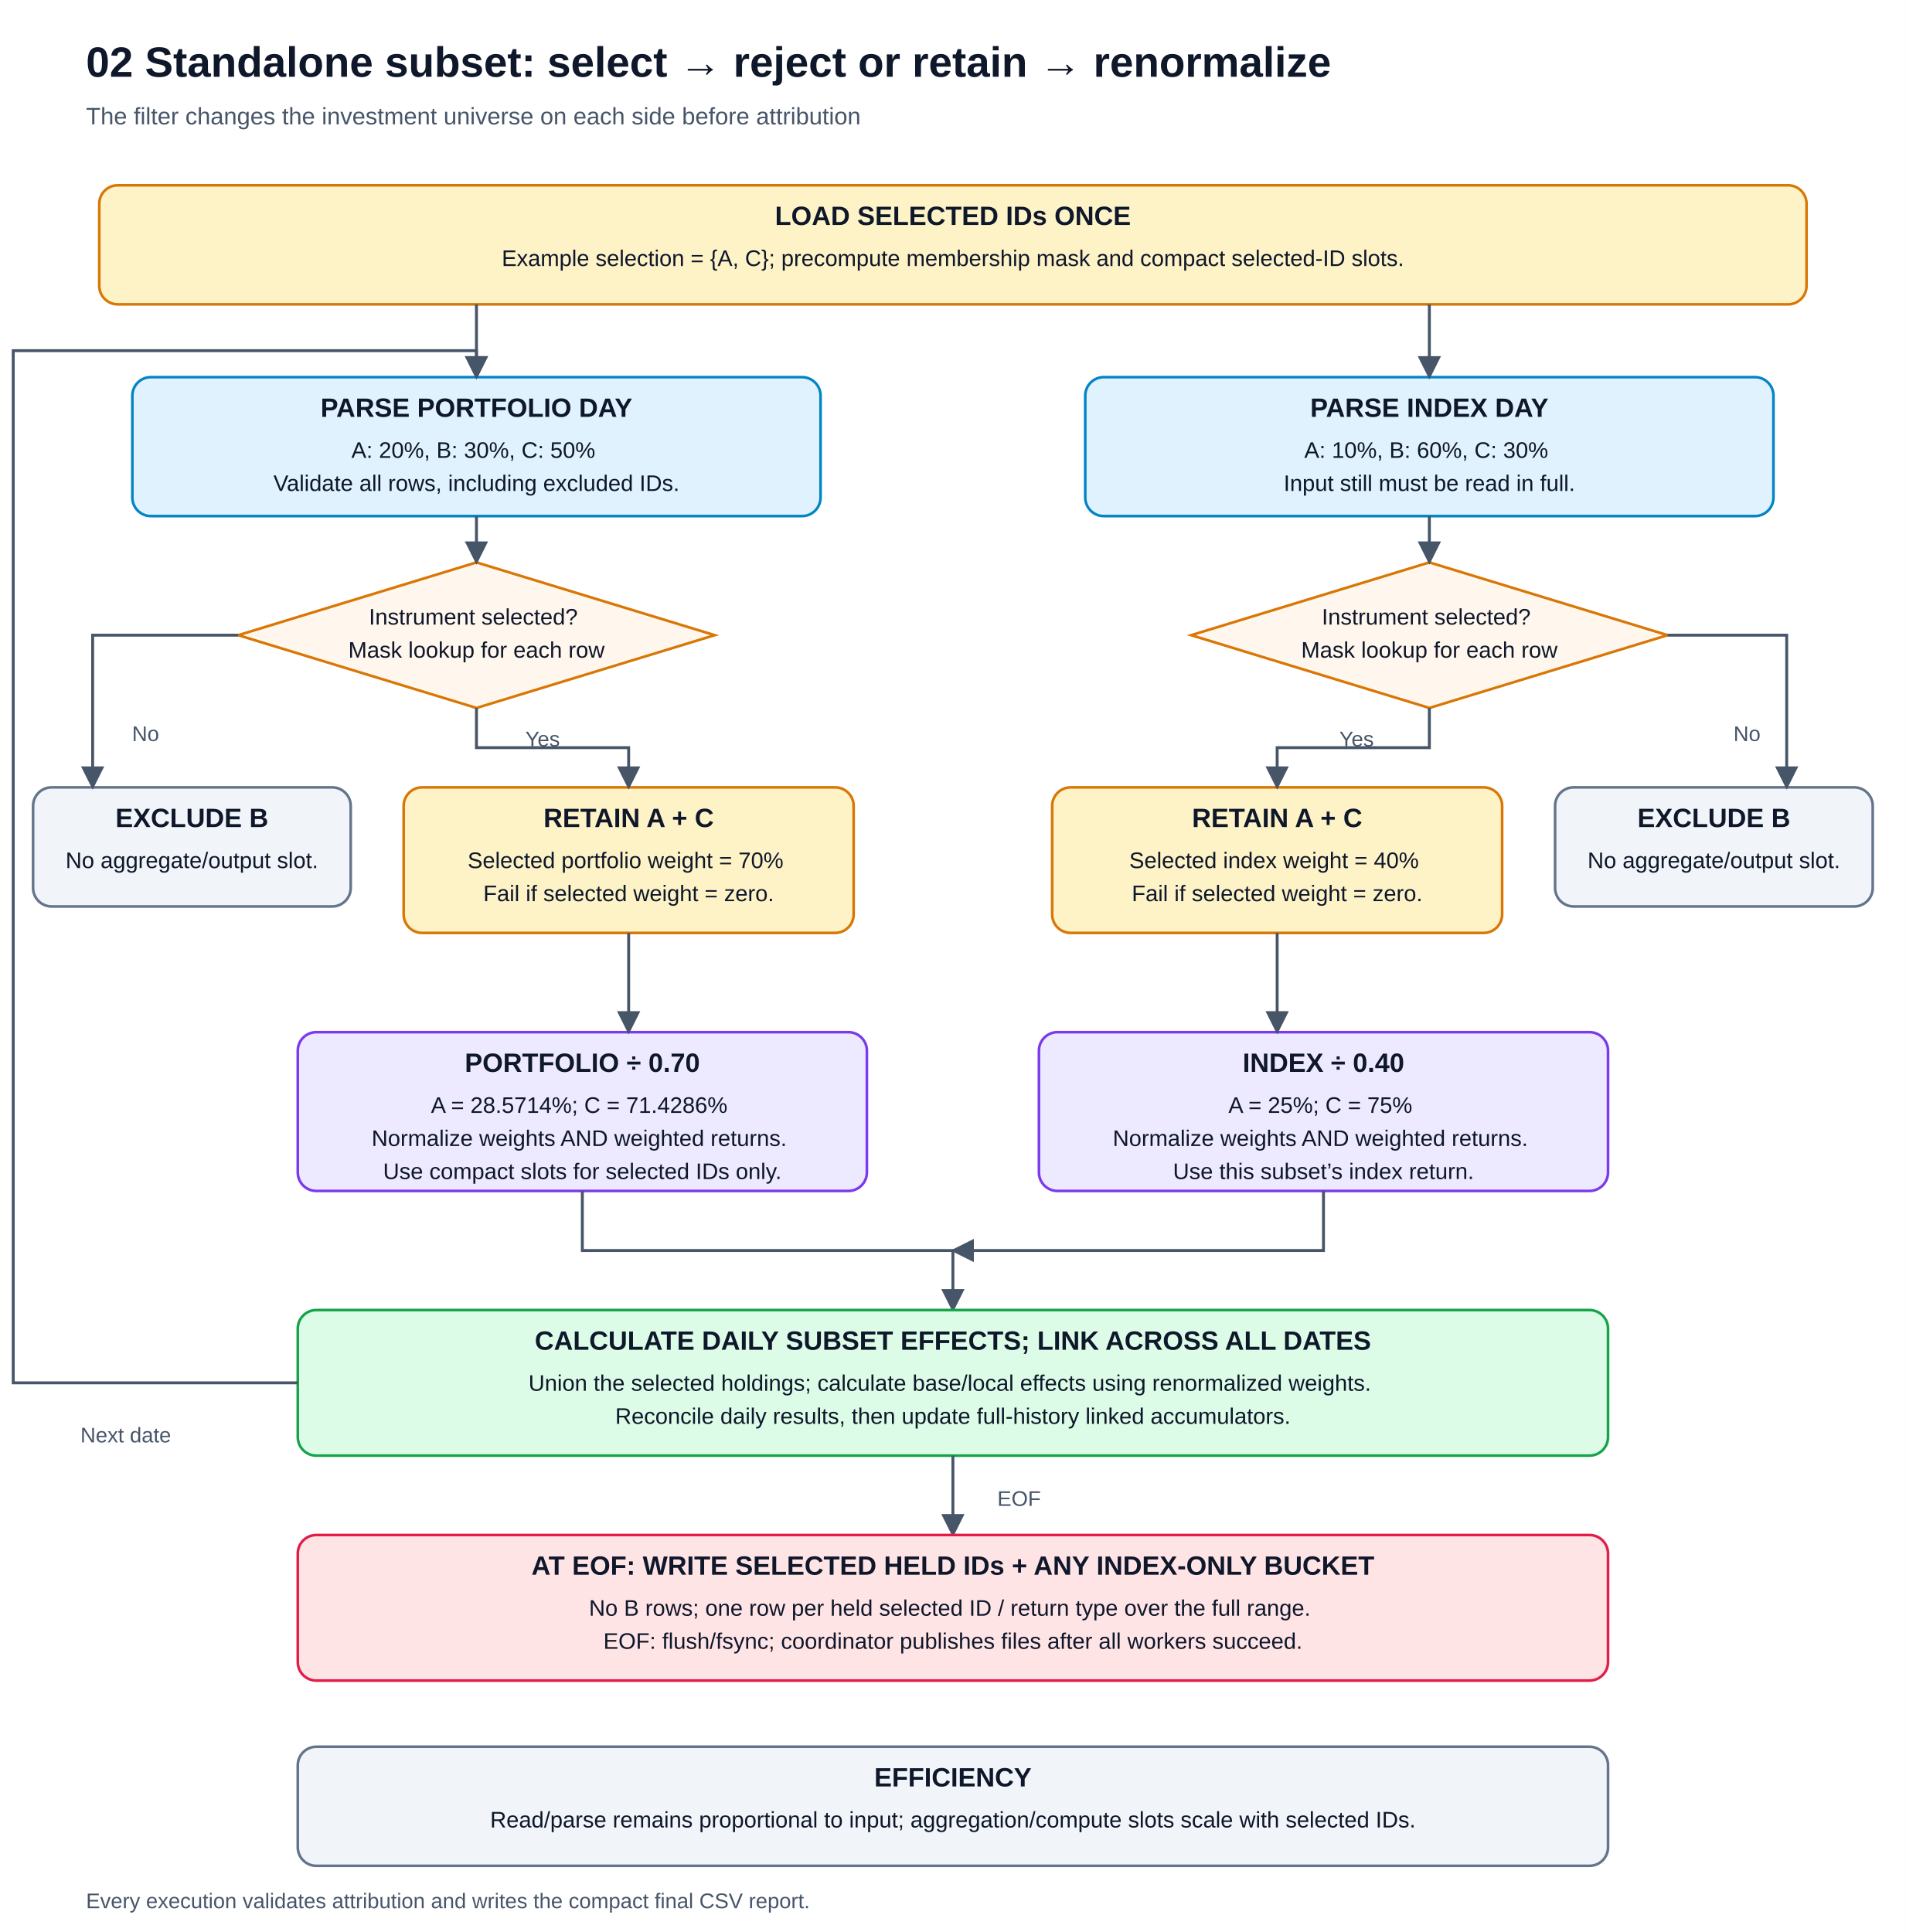
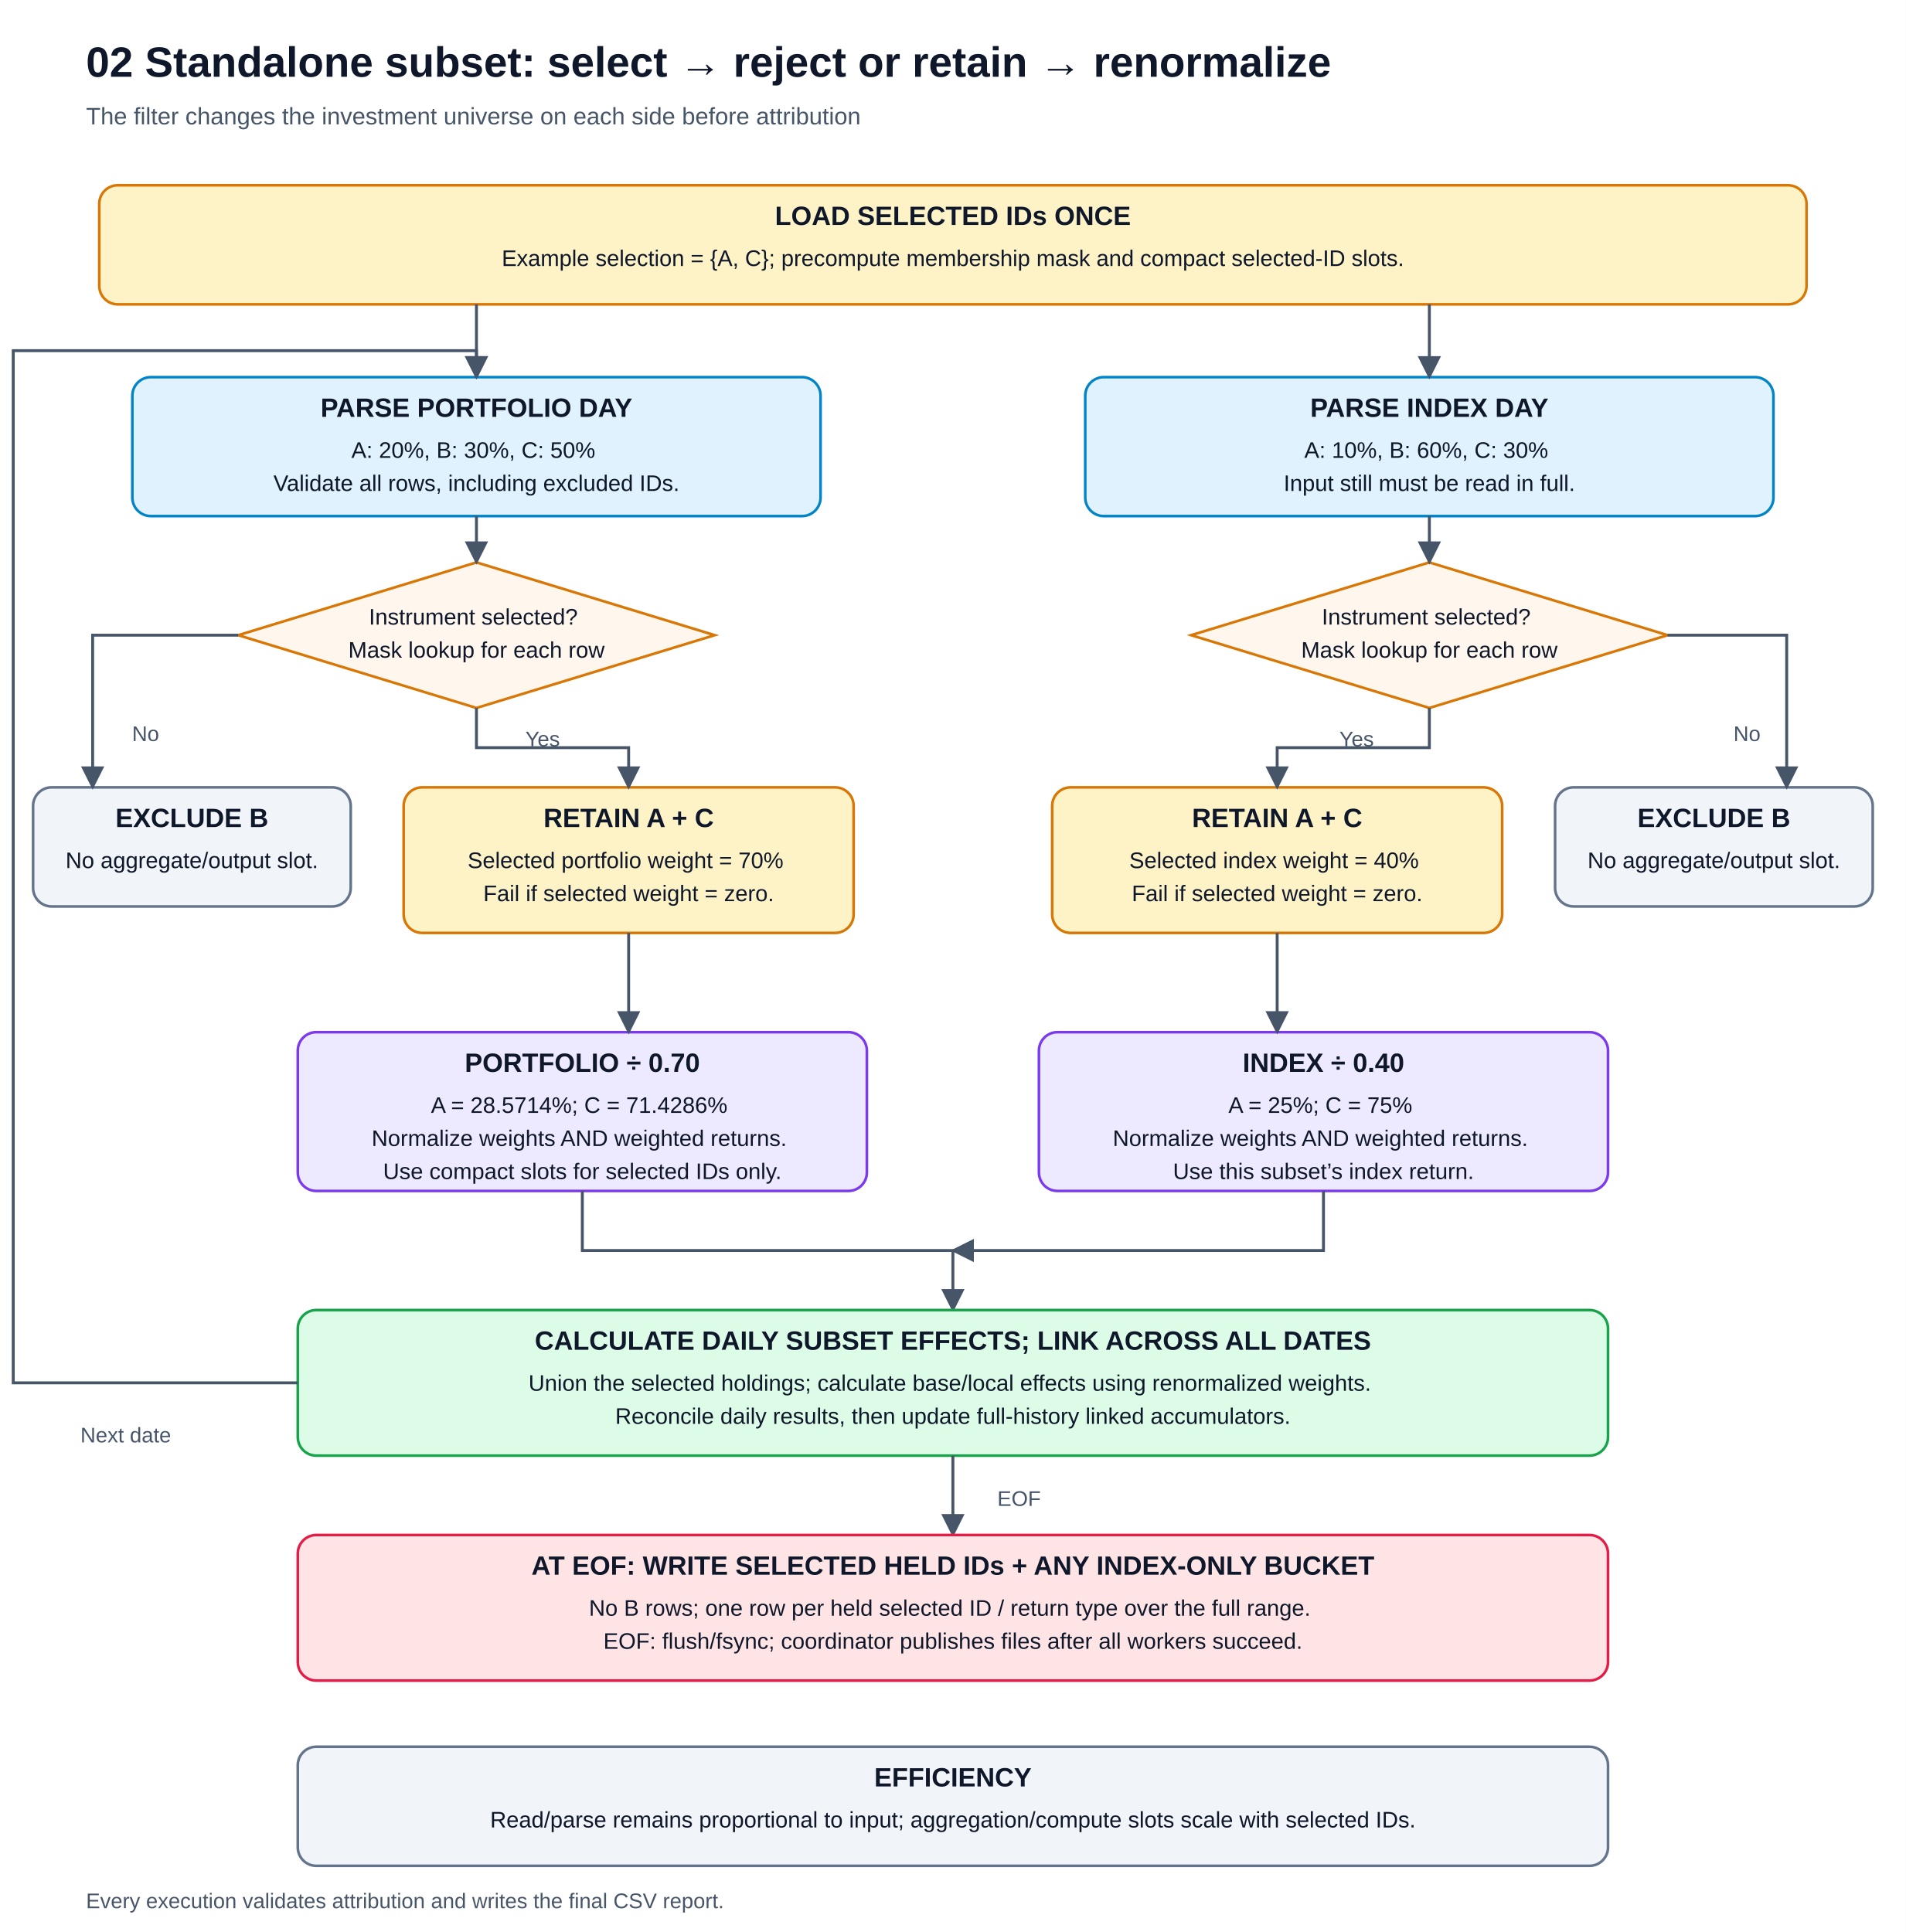
<svg xmlns="http://www.w3.org/2000/svg" width="1440" height="1460" viewBox="0 0 1440 1460" role="img" aria-labelledby="title desc">
  <defs>
    <marker id="arrow" viewBox="0 0 10 10" refX="9" refY="5" markerWidth="8" markerHeight="8" orient="auto">
      <path d="M0 0L10 5L0 10Z" fill="#475569" />
    </marker>
  </defs>
  <rect width="1440" height="1460" fill="white" />
  <style>text{font-family:Arial,Helvetica,sans-serif;fill:#0f172a}.title{font-size:32px;font-weight:700}.sub{font-size:18px;fill:#475569}.head{font-size:20px;font-weight:700}.body{font-size:17px}.label{font-size:16px;fill:#475569}.edge{fill:none;stroke:#475569;stroke-width:2.2;marker-end:url(#arrow)}</style>
  <text x="65" y="58" class="title" text-anchor="start">
    <tspan x="65" dy="0">02  Standalone subset: select → reject or retain → renormalize</tspan>
  </text>
  <text x="65" y="94" class="sub" text-anchor="start">
    <tspan x="65" dy="0">The filter changes the investment universe on each side before attribution</tspan>
  </text>
  <rect x="75" y="140" width="1290" height="90" rx="14" fill="#fef3c7" stroke="#d97706" stroke-width="2" />
  <text x="720.0" y="170" class="head" text-anchor="middle">
    <tspan x="720.0" dy="0">LOAD SELECTED IDs ONCE</tspan>
  </text>
  <text x="720.0" y="201" class="body" text-anchor="middle">
    <tspan x="720.0" dy="0">Example selection = {A, C}; precompute membership mask and compact selected-ID slots.</tspan>
  </text>
  <rect x="100" y="285" width="520" height="105" rx="14" fill="#e0f2fe" stroke="#0284c7" stroke-width="2" />
  <text x="360.0" y="315" class="head" text-anchor="middle">
    <tspan x="360.0" dy="0">PARSE PORTFOLIO DAY</tspan>
  </text>
  <text x="360.0" y="346" class="body" text-anchor="middle">
    <tspan x="360.0" dy="0">A: 20%, B: 30%, C: 50%</tspan>
    <tspan x="360.0" dy="25">Validate all rows, including excluded IDs.</tspan>
  </text>
  <rect x="820" y="285" width="520" height="105" rx="14" fill="#e0f2fe" stroke="#0284c7" stroke-width="2" />
  <text x="1080.0" y="315" class="head" text-anchor="middle">
    <tspan x="1080.0" dy="0">PARSE INDEX DAY</tspan>
  </text>
  <text x="1080.0" y="346" class="body" text-anchor="middle">
    <tspan x="1080.0" dy="0">A: 10%, B: 60%, C: 30%</tspan>
    <tspan x="1080.0" dy="25">Input still must be read in full.</tspan>
  </text>
  <path d="M360 230 V285" class="edge" />
  <path d="M1080 230 V285" class="edge" />
  <path d="M360 425.0 L540.0 480 L360 535.0 L180.0 480 Z" fill="#fff7ed" stroke="#d97706" stroke-width="2" />
  <text x="360" y="472" class="body" text-anchor="middle">
    <tspan x="360" dy="0">Instrument selected?</tspan>
    <tspan x="360" dy="25">Mask lookup for each row</tspan>
  </text>
  <path d="M1080 425.0 L1260.0 480 L1080 535.0 L900.0 480 Z" fill="#fff7ed" stroke="#d97706" stroke-width="2" />
  <text x="1080" y="472" class="body" text-anchor="middle">
    <tspan x="1080" dy="0">Instrument selected?</tspan>
    <tspan x="1080" dy="25">Mask lookup for each row</tspan>
  </text>
  <path d="M360 390 V425" class="edge" />
  <path d="M1080 390 V425" class="edge" />
  <rect x="25" y="595" width="240" height="90" rx="14" fill="#f1f5f9" stroke="#64748b" stroke-width="2" />
  <text x="145.0" y="625" class="head" text-anchor="middle">
    <tspan x="145.0" dy="0">EXCLUDE B</tspan>
  </text>
  <text x="145.0" y="656" class="body" text-anchor="middle">
    <tspan x="145.0" dy="0">No aggregate/output slot.</tspan>
  </text>
  <rect x="1175" y="595" width="240" height="90" rx="14" fill="#f1f5f9" stroke="#64748b" stroke-width="2" />
  <text x="1295.0" y="625" class="head" text-anchor="middle">
    <tspan x="1295.0" dy="0">EXCLUDE B</tspan>
  </text>
  <text x="1295.0" y="656" class="body" text-anchor="middle">
    <tspan x="1295.0" dy="0">No aggregate/output slot.</tspan>
  </text>
  <path d="M180 480 H70 V595" class="edge" />
  <text x="110" y="560" class="label" text-anchor="middle">
    <tspan x="110" dy="0">No</tspan>
  </text>
  <path d="M1260 480 H1350 V595" class="edge" />
  <text x="1320" y="560" class="label" text-anchor="middle">
    <tspan x="1320" dy="0">No</tspan>
  </text>
  <rect x="305" y="595" width="340" height="110" rx="14" fill="#fef3c7" stroke="#d97706" stroke-width="2" />
  <text x="475.0" y="625" class="head" text-anchor="middle">
    <tspan x="475.0" dy="0">RETAIN A + C</tspan>
  </text>
  <text x="475.0" y="656" class="body" text-anchor="middle">
    <tspan x="475.0" dy="0">Selected portfolio weight = 70%</tspan>
    <tspan x="475.0" dy="25">Fail if selected weight = zero.</tspan>
  </text>
  <rect x="795" y="595" width="340" height="110" rx="14" fill="#fef3c7" stroke="#d97706" stroke-width="2" />
  <text x="965.0" y="625" class="head" text-anchor="middle">
    <tspan x="965.0" dy="0">RETAIN A + C</tspan>
  </text>
  <text x="965.0" y="656" class="body" text-anchor="middle">
    <tspan x="965.0" dy="0">Selected index weight = 40%</tspan>
    <tspan x="965.0" dy="25">Fail if selected weight = zero.</tspan>
  </text>
  <path d="M360 535 V565 H475 V595" class="edge" />
  <text x="410" y="564" class="label" text-anchor="middle">
    <tspan x="410" dy="0">Yes</tspan>
  </text>
  <path d="M1080 535 V565 H965 V595" class="edge" />
  <text x="1025" y="564" class="label" text-anchor="middle">
    <tspan x="1025" dy="0">Yes</tspan>
  </text>
  <rect x="225" y="780" width="430" height="120" rx="14" fill="#ede9fe" stroke="#7c3aed" stroke-width="2" />
  <text x="440.0" y="810" class="head" text-anchor="middle">
    <tspan x="440.0" dy="0">PORTFOLIO ÷ 0.70</tspan>
  </text>
  <text x="440.0" y="841" class="body" text-anchor="middle">
    <tspan x="440.0" dy="0">A = 28.5714%; C = 71.4286%</tspan>
    <tspan x="440.0" dy="25">Normalize weights AND weighted returns.</tspan>
    <tspan x="440.0" dy="25">Use compact slots for selected IDs only.</tspan>
  </text>
  <rect x="785" y="780" width="430" height="120" rx="14" fill="#ede9fe" stroke="#7c3aed" stroke-width="2" />
  <text x="1000.0" y="810" class="head" text-anchor="middle">
    <tspan x="1000.0" dy="0">INDEX ÷ 0.40</tspan>
  </text>
  <text x="1000.0" y="841" class="body" text-anchor="middle">
    <tspan x="1000.0" dy="0">A = 25%; C = 75%</tspan>
    <tspan x="1000.0" dy="25">Normalize weights AND weighted returns.</tspan>
    <tspan x="1000.0" dy="25">Use this subset’s index return.</tspan>
  </text>
  <path d="M475 705 V780" class="edge" />
  <path d="M965 705 V780" class="edge" />
  <path d="M440 900 V945 H720 V990" class="edge" />
  <path d="M1000 900 V945 H720" class="edge" />
  <rect x="225" y="990" width="990" height="110" rx="14" fill="#dcfce7" stroke="#16a34a" stroke-width="2" />
  <text x="720.0" y="1020" class="head" text-anchor="middle">
    <tspan x="720.0" dy="0">CALCULATE DAILY SUBSET EFFECTS; LINK ACROSS ALL DATES</tspan>
  </text>
  <text x="720.0" y="1051" class="body" text-anchor="middle">
    <tspan x="720.0" dy="0">Union the selected holdings; calculate base/local effects using renormalized weights.</tspan>
    <tspan x="720.0" dy="25">Reconcile daily results, then update full-history linked accumulators.</tspan>
  </text>
  <path d="M225 1045 H10 V265 H360 V285" class="edge" />
  <text x="95" y="1090" class="label" text-anchor="middle">
    <tspan x="95" dy="0">Next date</tspan>
  </text>
  <path d="M720 1100 V1160" class="edge" />
  <text x="770" y="1138" class="label" text-anchor="middle">
    <tspan x="770" dy="0">EOF</tspan>
  </text>
  <rect x="225" y="1160" width="990" height="110" rx="14" fill="#ffe4e6" stroke="#e11d48" stroke-width="2" />
  <text x="720.0" y="1190" class="head" text-anchor="middle">
    <tspan x="720.0" dy="0">AT EOF: WRITE SELECTED HELD IDs + ANY INDEX-ONLY BUCKET</tspan>
  </text>
  <text x="720.0" y="1221" class="body" text-anchor="middle">
    <tspan x="720.0" dy="0">No B rows; one row per held selected ID / return type over the full range.</tspan>
    <tspan x="720.0" dy="25">EOF: flush/fsync; coordinator publishes files after all workers succeed.</tspan>
  </text>
  <rect x="225" y="1320" width="990" height="90" rx="14" fill="#f1f5f9" stroke="#64748b" stroke-width="2" />
  <text x="720.0" y="1350" class="head" text-anchor="middle">
    <tspan x="720.0" dy="0">EFFICIENCY</tspan>
  </text>
  <text x="720.0" y="1381" class="body" text-anchor="middle">
    <tspan x="720.0" dy="0">Read/parse remains proportional to input; aggregation/compute slots scale with selected IDs.</tspan>
  </text>
  <text x="65" y="1442" class="label" text-anchor="start">
-     <tspan x="65" dy="0">Every execution validates attribution and writes the compact final CSV report.</tspan>
+     <tspan x="65" dy="0">Every execution validates attribution and writes the final CSV report.</tspan>
  </text>
</svg>
